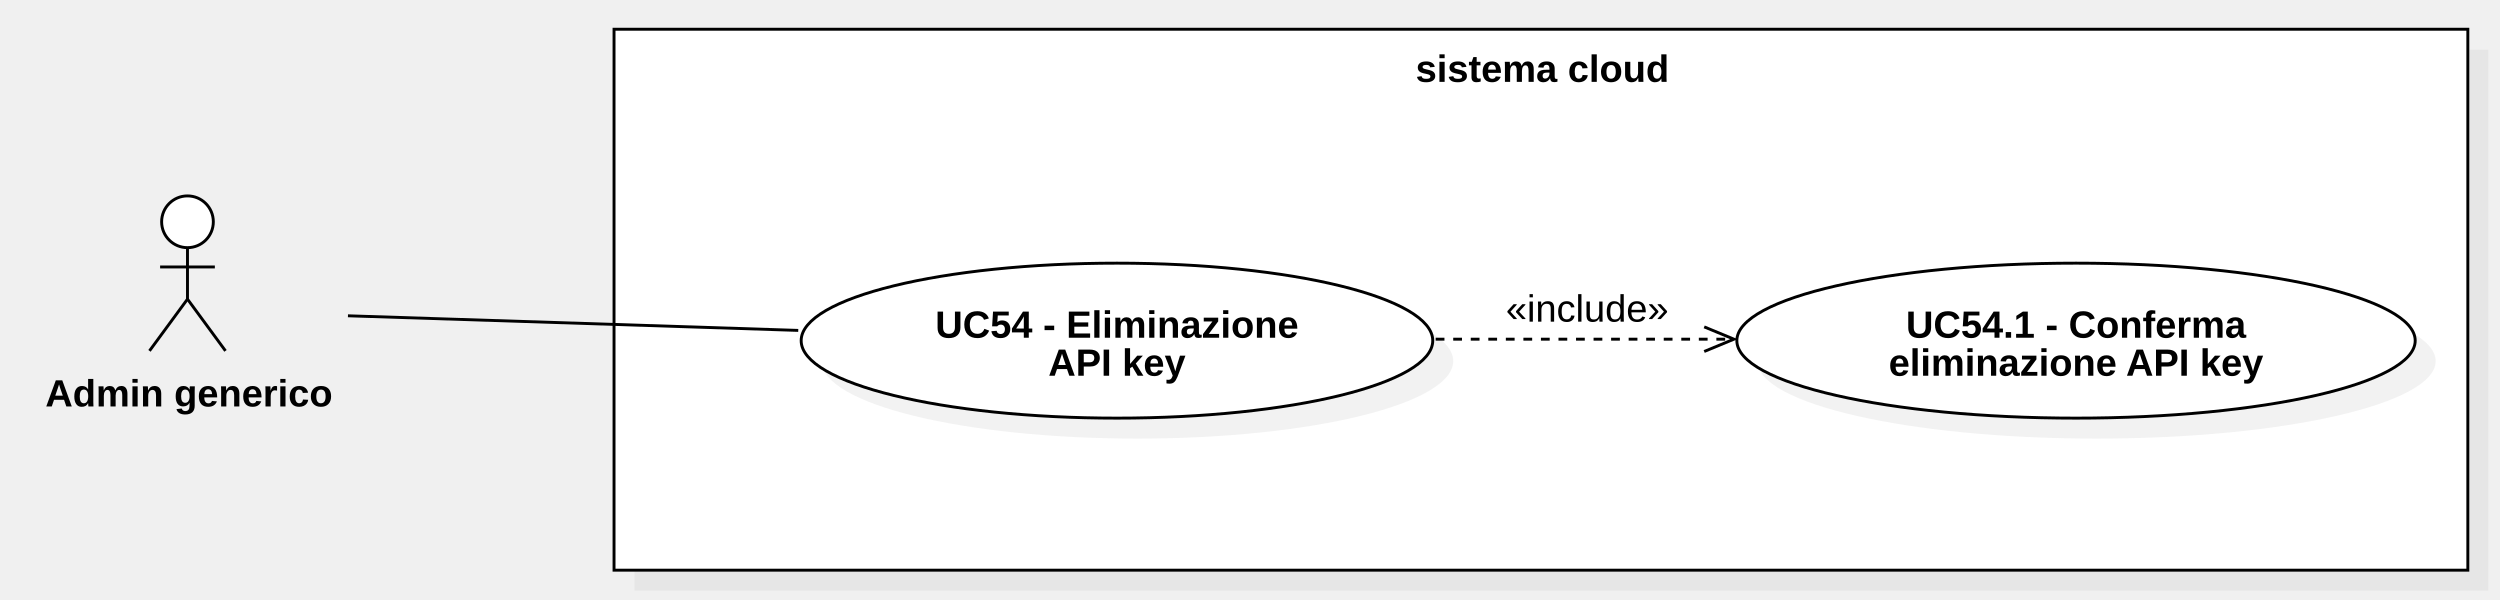
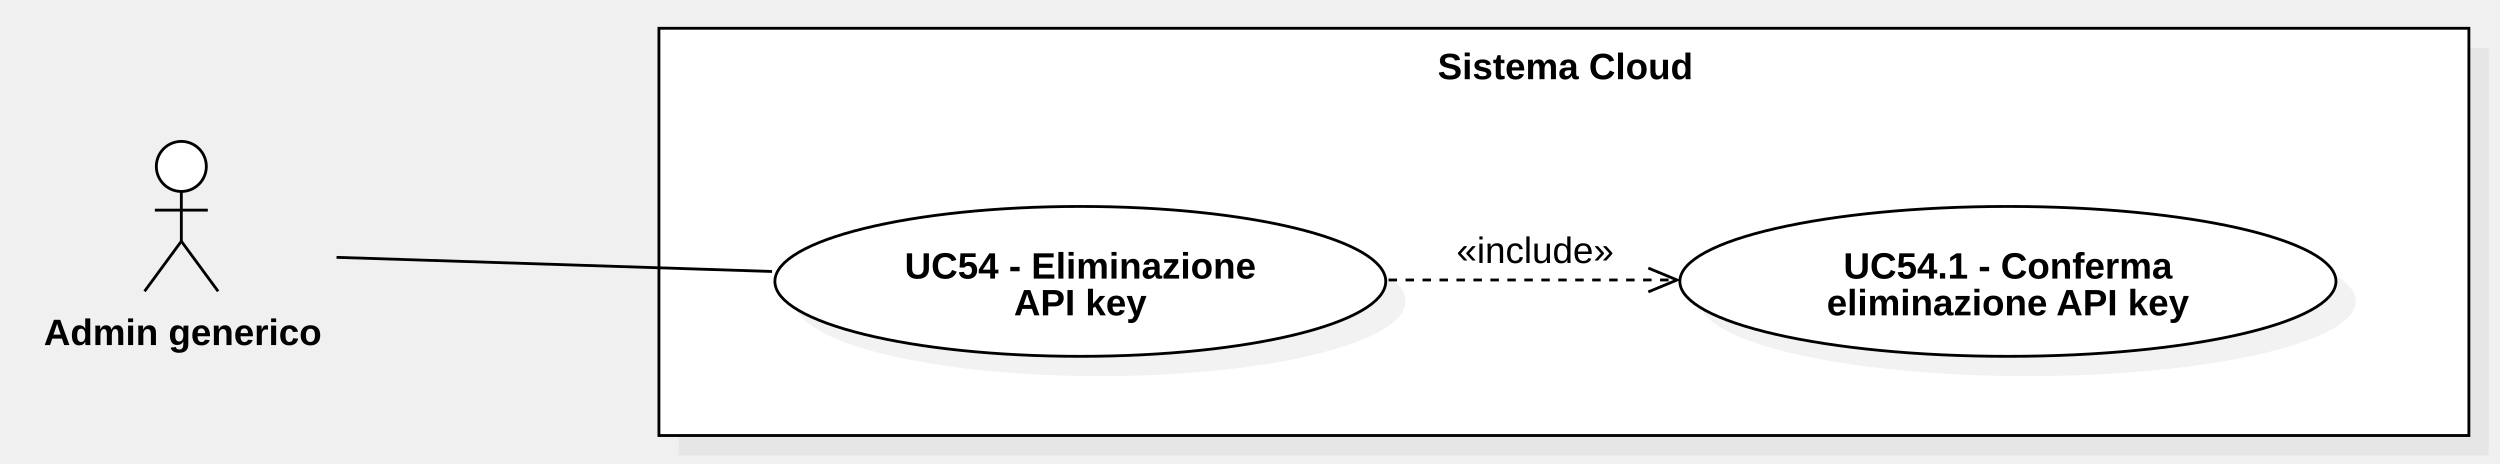
- <svg xmlns="http://www.w3.org/2000/svg" version="1.1" width="855" height="205">
+ <svg xmlns="http://www.w3.org/2000/svg" version="1.1" width="884" height="164">
  <defs />
  <g>
    <g>
-       <rect fill="#C0C0C0" stroke="none" x="418" y="377" width="634" height="185" transform="matrix(1 0 0 1 -201 -360)" fill-opacity="0.2" />
+       <rect fill="#C0C0C0" stroke="none" x="471" y="535" width="640" height="144" transform="matrix(1 0 0 1 -231 -518)" fill-opacity="0.2" />
    </g>
    <g>
-       <rect fill="#ffffff" stroke="none" x="411" y="370" width="634" height="185" transform="matrix(1 0 0 1 -201 -360)" />
+       <rect fill="#ffffff" stroke="none" x="464" y="528" width="640" height="144" transform="matrix(1 0 0 1 -231 -518)" />
    </g>
    <g>
-       <path fill="none" stroke="#000000" paint-order="fill stroke markers" d=" M 210 10 L 844 10 L 844 195 L 210 195 L 210 10 Z Z" stroke-miterlimit="10" stroke-dasharray="" />
+       <path fill="none" stroke="#000000" paint-order="fill stroke markers" d=" M 233 10 L 873 10 L 873 154 L 233 154 L 233 10 Z Z" stroke-miterlimit="10" stroke-dasharray="" />
    </g>
    <g>
      <g>
        <path fill="none" stroke="none" />
-         <text fill="#000000" stroke="none" font-family="Arial" font-size="13px" font-style="normal" font-weight="bold" text-decoration="undefined" x="728.5" y="383.5" text-anchor="middle" dominant-baseline="central" transform="matrix(1 0 0 1 -201 -360)">sistema cloud</text>
+         <text fill="#000000" stroke="none" font-family="Arial" font-size="13px" font-style="normal" font-weight="bold" text-decoration="undefined" x="784.5" y="541.5" text-anchor="middle" dominant-baseline="central" transform="matrix(1 0 0 1 -231 -518)">Sistema Cloud</text>
      </g>
    </g>
    <g>
-       <path fill="#ffffff" stroke="none" paint-order="stroke fill markers" d=" M 55.278 75.85 C 55.278 70.962 59.236 67 64.118 67 C 69 67 72.958 70.962 72.958 75.85 C 72.958 80.738 69 84.7 64.118 84.7 C 59.236 84.7 55.278 80.738 55.278 75.85 Z" />
+       <path fill="#ffffff" stroke="none" paint-order="stroke fill markers" d=" M 55.278 58.85 C 55.278 53.962 59.236 50 64.118 50 C 69 50 72.958 53.962 72.958 58.85 C 72.958 63.738 69 67.7 64.118 67.7 C 59.236 67.7 55.278 63.738 55.278 58.85 Z" />
    </g>
    <g>
-       <path fill="none" stroke="#000000" paint-order="fill stroke markers" d=" M 55.278 75.85 C 55.278 70.962 59.236 67 64.118 67 C 69 67 72.958 70.962 72.958 75.85 C 72.958 80.738 69 84.7 64.118 84.7 C 59.236 84.7 55.278 80.738 55.278 75.85 Z" stroke-miterlimit="10" stroke-dasharray="" />
+       <path fill="none" stroke="#000000" paint-order="fill stroke markers" d=" M 55.278 58.85 C 55.278 53.962 59.236 50 64.118 50 C 69 50 72.958 53.962 72.958 58.85 C 72.958 63.738 69 67.7 64.118 67.7 C 59.236 67.7 55.278 63.738 55.278 58.85 Z" stroke-miterlimit="10" stroke-dasharray="" />
    </g>
    <g>
-       <path fill="none" stroke="#000000" paint-order="fill stroke markers" d=" M 64.118 84.7 L 64.118 102.3" stroke-miterlimit="10" stroke-dasharray="" />
+       <path fill="none" stroke="#000000" paint-order="fill stroke markers" d=" M 64.118 67.7 L 64.118 85.3" stroke-miterlimit="10" stroke-dasharray="" />
    </g>
    <g>
-       <path fill="none" stroke="#000000" paint-order="fill stroke markers" d=" M 54.758 91.3 L 73.478 91.3" stroke-miterlimit="10" stroke-dasharray="" />
+       <path fill="none" stroke="#000000" paint-order="fill stroke markers" d=" M 54.758 74.3 L 73.478 74.3" stroke-miterlimit="10" stroke-dasharray="" />
    </g>
    <g>
-       <path fill="none" stroke="#000000" paint-order="fill stroke markers" d=" M 64.118 102.3 L 51.118 120" stroke-miterlimit="10" stroke-dasharray="" />
+       <path fill="none" stroke="#000000" paint-order="fill stroke markers" d=" M 64.118 85.3 L 51.118 103" stroke-miterlimit="10" stroke-dasharray="" />
    </g>
    <g>
-       <path fill="none" stroke="#000000" paint-order="fill stroke markers" d=" M 64.118 102.3 L 77.118 120" stroke-miterlimit="10" stroke-dasharray="" />
+       <path fill="none" stroke="#000000" paint-order="fill stroke markers" d=" M 64.118 85.3 L 77.118 103" stroke-miterlimit="10" stroke-dasharray="" />
    </g>
    <g>
      <g>
        <path fill="none" stroke="none" />
-         <text fill="#000000" stroke="none" font-family="Arial" font-size="13px" font-style="normal" font-weight="bold" text-decoration="undefined" x="265.618" y="494.5" text-anchor="middle" dominant-baseline="central" transform="matrix(1 0 0 1 -201 -360)">Admin generico</text>
+         <text fill="#000000" stroke="none" font-family="Arial" font-size="13px" font-style="normal" font-weight="bold" text-decoration="undefined" x="295.618" y="635.5" text-anchor="middle" dominant-baseline="central" transform="matrix(1 0 0 1 -231 -518)">Admin generico</text>
      </g>
    </g>
    <g>
-       <path fill="#C0C0C0" stroke="none" paint-order="stroke fill markers" d=" M 281 123.5 C 281 108.864 329.353 97 389 97 C 448.647 97 497 108.864 497 123.5 C 497 138.136 448.647 150 389 150 C 329.353 150 281 138.136 281 123.5 Z" fill-opacity="0.2" />
+       <path fill="#C0C0C0" stroke="none" paint-order="stroke fill markers" d=" M 281 106.5 C 281 91.864 329.353 80 389 80 C 448.647 80 497 91.864 497 106.5 C 497 121.136 448.647 133 389 133 C 329.353 133 281 121.136 281 106.5 Z" fill-opacity="0.2" />
    </g>
    <g>
-       <path fill="#ffffff" stroke="none" paint-order="stroke fill markers" d=" M 274 116.5 C 274 101.864 322.353 90 382 90 C 441.647 90 490 101.864 490 116.5 C 490 131.136 441.647 143 382 143 C 322.353 143 274 131.136 274 116.5 Z" />
+       <path fill="#ffffff" stroke="none" paint-order="stroke fill markers" d=" M 274 99.5 C 274 84.864 322.353 73 382 73 C 441.647 73 490 84.864 490 99.5 C 490 114.136 441.647 126 382 126 C 322.353 126 274 114.136 274 99.5 Z" />
    </g>
    <g>
-       <path fill="none" stroke="#000000" paint-order="fill stroke markers" d=" M 274 116.5 C 274 101.864 322.353 90 382 90 C 441.647 90 490 101.864 490 116.5 C 490 131.136 441.647 143 382 143 C 322.353 143 274 131.136 274 116.5 Z" stroke-miterlimit="10" stroke-dasharray="" />
+       <path fill="none" stroke="#000000" paint-order="fill stroke markers" d=" M 274 99.5 C 274 84.864 322.353 73 382 73 C 441.647 73 490 84.864 490 99.5 C 490 114.136 441.647 126 382 126 C 322.353 126 274 114.136 274 99.5 Z" stroke-miterlimit="10" stroke-dasharray="" />
    </g>
    <g>
      <g>
        <path fill="none" stroke="none" />
-         <text fill="#000000" stroke="none" font-family="Arial" font-size="13px" font-style="normal" font-weight="bold" text-decoration="undefined" x="583" y="471" text-anchor="middle" dominant-baseline="central" transform="matrix(1 0 0 1 -201 -360)">UC54 - Eliminazione</text>
-         <text fill="#000000" stroke="none" font-family="Arial" font-size="13px" font-style="normal" font-weight="bold" text-decoration="undefined" x="583" y="484" text-anchor="middle" dominant-baseline="central" transform="matrix(1 0 0 1 -201 -360)">API key</text>
+         <text fill="#000000" stroke="none" font-family="Arial" font-size="13px" font-style="normal" font-weight="bold" text-decoration="undefined" x="613" y="612" text-anchor="middle" dominant-baseline="central" transform="matrix(1 0 0 1 -231 -518)">UC54 - Eliminazione</text>
+         <text fill="#000000" stroke="none" font-family="Arial" font-size="13px" font-style="normal" font-weight="bold" text-decoration="undefined" x="613" y="625" text-anchor="middle" dominant-baseline="central" transform="matrix(1 0 0 1 -231 -518)">API key</text>
      </g>
    </g>
    <g>
-       <path fill="#C0C0C0" stroke="none" paint-order="stroke fill markers" d=" M 601 123.5 C 601 108.864 652.935 97 717 97 C 781.065 97 833 108.864 833 123.5 C 833 138.136 781.065 150 717 150 C 652.935 150 601 138.136 601 123.5 Z" fill-opacity="0.2" />
+       <path fill="#C0C0C0" stroke="none" paint-order="stroke fill markers" d=" M 601 106.5 C 601 91.864 652.935 80 717 80 C 781.065 80 833 91.864 833 106.5 C 833 121.136 781.065 133 717 133 C 652.935 133 601 121.136 601 106.5 Z" fill-opacity="0.2" />
    </g>
    <g>
-       <path fill="#ffffff" stroke="none" paint-order="stroke fill markers" d=" M 594 116.5 C 594 101.864 645.935 90 710 90 C 774.065 90 826 101.864 826 116.5 C 826 131.136 774.065 143 710 143 C 645.935 143 594 131.136 594 116.5 Z" />
+       <path fill="#ffffff" stroke="none" paint-order="stroke fill markers" d=" M 594 99.5 C 594 84.864 645.935 73 710 73 C 774.065 73 826 84.864 826 99.5 C 826 114.136 774.065 126 710 126 C 645.935 126 594 114.136 594 99.5 Z" />
    </g>
    <g>
-       <path fill="none" stroke="#000000" paint-order="fill stroke markers" d=" M 594 116.5 C 594 101.864 645.935 90 710 90 C 774.065 90 826 101.864 826 116.5 C 826 131.136 774.065 143 710 143 C 645.935 143 594 131.136 594 116.5 Z" stroke-miterlimit="10" stroke-dasharray="" />
+       <path fill="none" stroke="#000000" paint-order="fill stroke markers" d=" M 594 99.5 C 594 84.864 645.935 73 710 73 C 774.065 73 826 84.864 826 99.5 C 826 114.136 774.065 126 710 126 C 645.935 126 594 114.136 594 99.5 Z" stroke-miterlimit="10" stroke-dasharray="" />
    </g>
    <g>
      <g>
        <path fill="none" stroke="none" />
-         <text fill="#000000" stroke="none" font-family="Arial" font-size="13px" font-style="normal" font-weight="bold" text-decoration="undefined" x="911" y="471" text-anchor="middle" dominant-baseline="central" transform="matrix(1 0 0 1 -201 -360)">UC54.1 - Conferma</text>
-         <text fill="#000000" stroke="none" font-family="Arial" font-size="13px" font-style="normal" font-weight="bold" text-decoration="undefined" x="911" y="484" text-anchor="middle" dominant-baseline="central" transform="matrix(1 0 0 1 -201 -360)">eliminazione API key</text>
+         <text fill="#000000" stroke="none" font-family="Arial" font-size="13px" font-style="normal" font-weight="bold" text-decoration="undefined" x="941" y="612" text-anchor="middle" dominant-baseline="central" transform="matrix(1 0 0 1 -231 -518)">UC54.1 - Conferma</text>
+         <text fill="#000000" stroke="none" font-family="Arial" font-size="13px" font-style="normal" font-weight="bold" text-decoration="undefined" x="941" y="625" text-anchor="middle" dominant-baseline="central" transform="matrix(1 0 0 1 -231 -518)">eliminazione API key</text>
      </g>
    </g>
    <g>
-       <path fill="none" stroke="#000000" paint-order="fill stroke markers" d=" M 491 116 L 593 116" stroke-miterlimit="10" stroke-dasharray="3" />
+       <path fill="none" stroke="#000000" paint-order="fill stroke markers" d=" M 491 99 L 593 99" stroke-miterlimit="10" stroke-dasharray="3" />
    </g>
    <g>
-       <path fill="none" stroke="#000000" paint-order="fill stroke markers" d=" M 582.837 120.21 L 593 116 L 582.837 111.79" stroke-miterlimit="10" stroke-dasharray="" />
+       <path fill="none" stroke="#000000" paint-order="fill stroke markers" d=" M 582.837 103.21 L 593 99 L 582.837 94.79" stroke-miterlimit="10" stroke-dasharray="" />
    </g>
    <g>
-       <rect fill="#ffffff" stroke="none" x="716" y="459" width="55.656" height="13" transform="matrix(1 0 0 1 -201 -360)" />
+       <rect fill="#ffffff" stroke="none" x="746" y="600" width="55.656" height="13" transform="matrix(1 0 0 1 -231 -518)" />
    </g>
    <g>
      <g>
        <path fill="none" stroke="none" />
-         <text fill="#000000" stroke="none" font-family="Arial" font-size="13px" font-style="normal" font-weight="normal" text-decoration="undefined" x="743.828" y="465.5" text-anchor="middle" dominant-baseline="central" transform="matrix(1 0 0 1 -201 -360)">«include»</text>
+         <text fill="#000000" stroke="none" font-family="Arial" font-size="13px" font-style="normal" font-weight="normal" text-decoration="undefined" x="773.828" y="606.5" text-anchor="middle" dominant-baseline="central" transform="matrix(1 0 0 1 -231 -518)">«include»</text>
      </g>
    </g>
    <g>
-       <path fill="none" stroke="#000000" paint-order="fill stroke markers" d=" M 273 113 L 119 108" stroke-miterlimit="10" stroke-dasharray="" />
+       <path fill="none" stroke="#000000" paint-order="fill stroke markers" d=" M 273 96 L 119 91" stroke-miterlimit="10" stroke-dasharray="" />
    </g>
  </g>
</svg>
